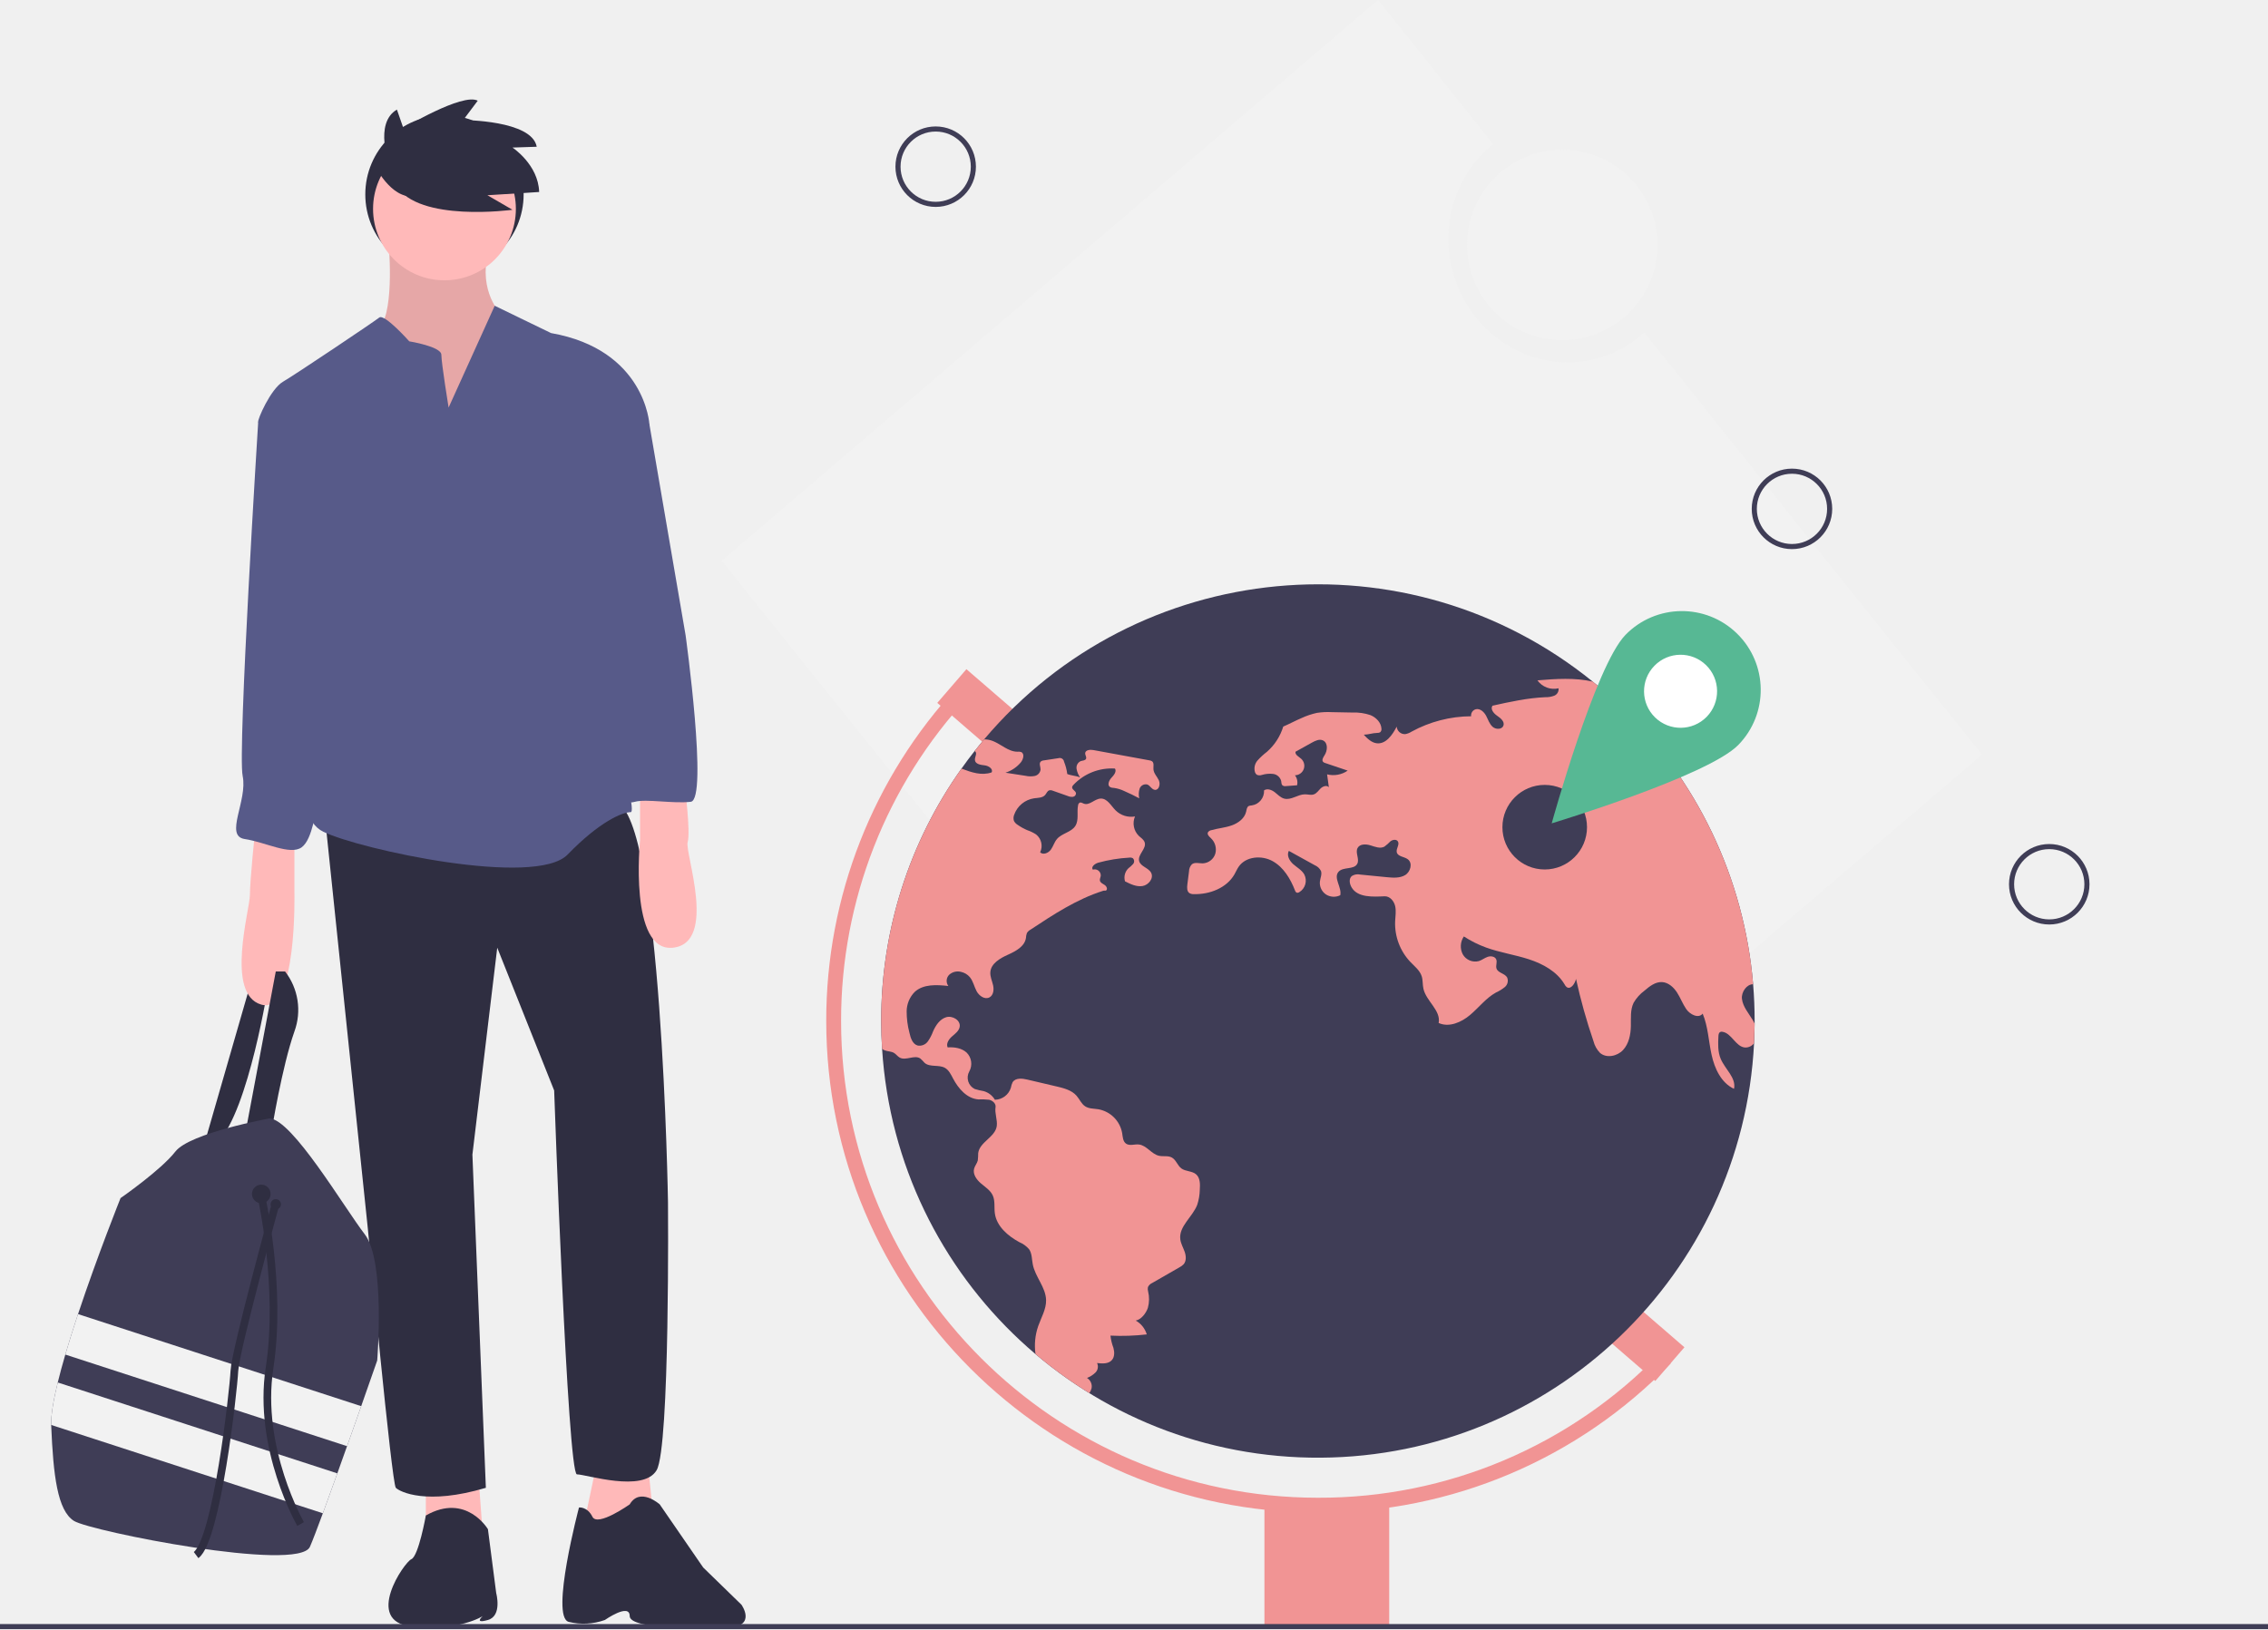
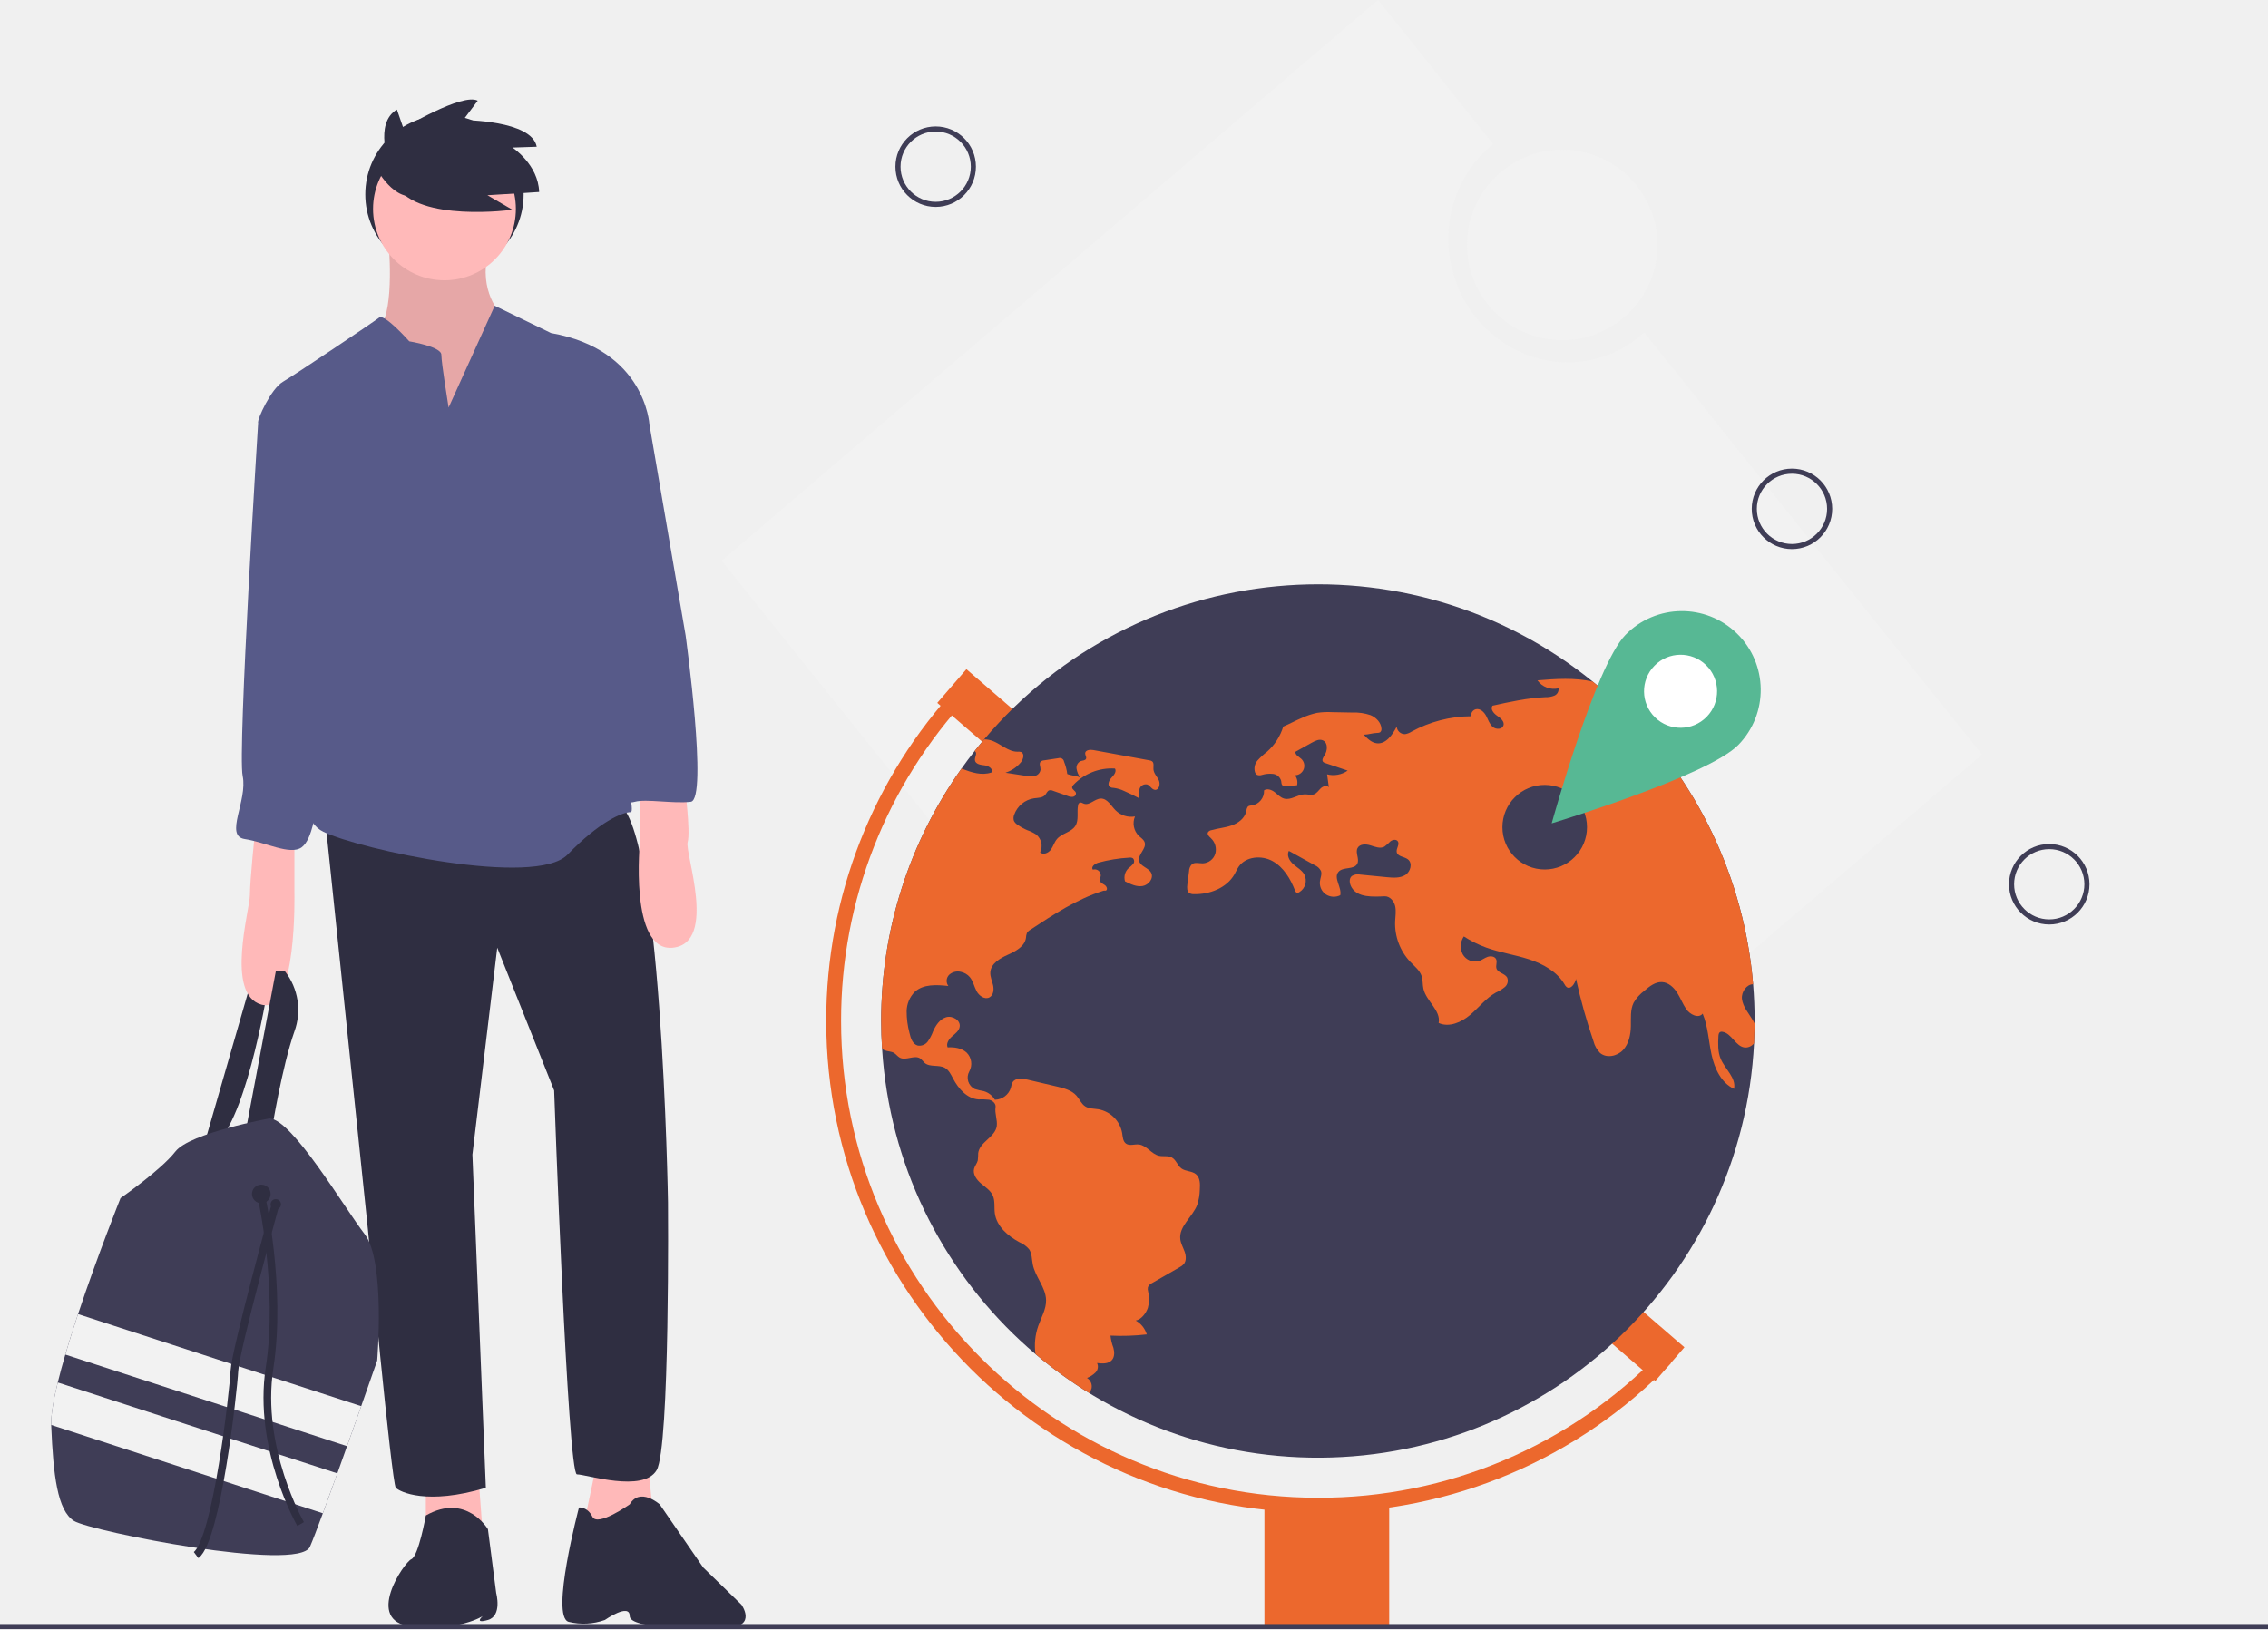
<svg xmlns="http://www.w3.org/2000/svg" id="b68b2dea-431f-4b15-9350-961d32a371b9" data-name="Layer 1" width="888" height="637.962" viewBox="0 0 888 637.962">
  <circle cx="174.023" cy="76.131" r="30.997" fill="#2f2e41" />
  <path d="M235.615,580.545l19.044-66.045,6.483,2.026s-7.699,49.433-19.854,61.993Z" transform="translate(-156 -131.237)" fill="#2f2e41" />
  <path d="M308.143,226.007s2.431,25.932-3.241,33.225,3.647,21.475,3.647,21.475l17.018,20.259,25.122-11.345,3.647-21.07-2.431-14.587s-8.509-8.509-4.862-23.906S308.143,226.007,308.143,226.007Z" transform="translate(-156 -131.237)" fill="#ffb9b9" />
  <path d="M308.143,226.007s2.431,25.932-3.241,33.225,3.647,21.475,3.647,21.475l17.018,20.259,25.122-11.345,3.647-21.07-2.431-14.587s-8.509-8.509-4.862-23.906S308.143,226.007,308.143,226.007Z" transform="translate(-156 -131.237)" opacity="0.1" />
  <polygon points="166.73 579.778 166.73 596.39 189.015 600.847 186.989 573.295 166.73 579.778" fill="#ffb9b9" />
  <polygon points="233.586 573.295 228.723 596.39 238.448 603.278 255.466 590.718 253.44 570.863 233.586 573.295" fill="#ffb9b9" />
  <path d="M347.041,730.058s-8.509-14.383-24.311-5.368c0,0-2.836,15.903-5.673,17.118s-18.639,24.311,0,26.337,27.958-4.052,27.958-4.052-3.647,3.138,2.026,1.517,3.241-10.535,3.241-10.535Z" transform="translate(-156 -131.237)" fill="#2f2e41" />
  <path d="M402.551,720.334s-12.561,8.914-14.587,4.862-5.267-3.647-5.267-3.647-11.345,42.768-4.052,44.794A24.584,24.584,0,0,0,392.827,765.611s9.724-6.81,9.724-1.543,27.147,4.888,38.493,4.483,5.267-8.914,5.267-8.914l-14.992-14.587-17.018-24.716S406.603,713.446,402.551,720.334Z" transform="translate(-156 -131.237)" fill="#2f2e41" />
  <path d="M283.022,449.264l17.018,163.29s9.319,99.676,10.94,101.297,12.156,6.888,35.251,0l-5.267-130.47,9.724-81.037,22.285,55.916s5.267,150.324,8.914,150.324,25.932,7.293,31.199-1.621,4.457-104.943,4.457-104.943-2.431-151.54-20.259-156.402S283.022,449.264,283.022,449.264Z" transform="translate(-156 -131.237)" fill="#2f2e41" />
  <circle cx="174.023" cy="81.804" r="27.958" fill="#ffb9b9" />
  <path d="M331.644,290.836s-2.836-17.423-2.836-20.665-12.561-5.267-12.561-5.267-9.724-10.94-11.75-9.319-32.82,22.285-37.682,25.122-10.13,14.992-9.724,15.802,25.527,53.485,25.527,53.485,10.94,32.415,3.241,49.433-17.423,50.648-3.241,57.536,83.063,21.88,95.624,8.914,21.475-16.613,24.716-16.613-13.371-56.321-9.724-61.588-1.621-38.087-1.621-38.087l18.639-52.269s-1.621-29.173-38.493-35.656L349.699,250.968Z" transform="translate(-156 -131.237)" fill="#575a89" />
  <path d="M255.874,456.558s-2.026,19.449-2.026,25.122-9.724,38.898,4.457,42.95,12.966-44.165,12.966-44.165V455.747Z" transform="translate(-156 -131.237)" fill="#ffb9b9" />
  <path d="M424.026,438.324s2.431,18.639,1.216,22.69,11.75,39.303-5.673,41.329-12.966-42.139-12.966-42.139v-21.88Z" transform="translate(-156 -131.237)" fill="#ffb9b9" />
  <path d="M252.227,574.062l11.75-62.399h3.647a24.543,24.543,0,0,1,3.647,23.501c-4.862,13.776-8.914,38.898-8.914,38.898Z" transform="translate(-156 -131.237)" fill="#2f2e41" />
  <path d="M263.167,291.647l-6.078,4.862s-8.104,128.849-6.078,138.574-7.293,23.501.81,24.716,17.828,6.483,22.285,3.241,5.267-14.992,6.888-17.828,4.457-36.467,4.457-36.467,8.509-33.63,3.241-58.752-10.13-50.648-10.13-50.648Z" transform="translate(-156 -131.237)" fill="#575a89" />
  <path d="M391.611,281.517,410.25,297.319l14.182,82.658s8.914,64.425,2.026,65.235-17.423-1.216-21.88,0-8.104-2.026-8.104-2.026-4.862-25.932-4.862-26.337S388.37,386.866,388.37,386.866l-4.052-33.225,6.078-36.467Z" transform="translate(-156 -131.237)" fill="#575a89" />
  <path d="M303.686,664.013s-2.634,7.565-6.264,17.865c-1.686,4.789-3.586,10.174-5.543,15.665-1.26,3.549-2.54,7.143-3.801,10.652-2.01,5.612-3.963,11.001-5.669,15.628-2.253,6.106-4.08,10.891-5.061,13.124-4.457,10.13-85.899-6.078-92.382-10.13s-8.104-17.828-8.914-37.277c-.004-.101-.008-.203-.008-.304-.105-3.926.895-9.773,2.569-16.633.835-3.428,1.84-7.107,2.958-10.928,1.499-5.126,3.201-10.498,4.98-15.847,7.642-22.974,16.649-45.429,16.649-45.429s15.802-10.94,21.475-18.233,36.872-12.966,36.872-12.966c8.914.405,29.173,34.846,37.277,45.381S303.686,664.013,303.686,664.013Z" transform="translate(-156 -131.237)" fill="#3f3d56" />
  <circle cx="102.305" cy="467.541" r="3.647" fill="#2f2e41" />
  <circle cx="107.978" cy="471.593" r="2.026" fill="#2f2e41" />
  <path d="M297.422,681.878c-1.686,4.789-3.586,10.174-5.543,15.665L181.571,661.675c1.499-5.126,3.201-10.498,4.98-15.847Z" transform="translate(-156 -131.237)" fill="#f2f2f2" />
  <path d="M288.078,708.194c-2.01,5.612-3.963,11.001-5.669,15.628L176.044,689.236c-.105-3.926.895-9.773,2.569-16.633Z" transform="translate(-156 -131.237)" fill="#f2f2f2" />
  <path d="M258.305,599.588s8.104,35.656,3.241,67.261,12.156,61.183,12.156,61.183" transform="translate(-156 -131.237)" fill="none" stroke="#2f2e41" stroke-miterlimit="10" stroke-width="3" />
  <path d="M263.978,602.425s-15.802,57.536-16.207,65.64-6.888,66.045-14.992,72.123" transform="translate(-156 -131.237)" fill="none" stroke="#2f2e41" stroke-miterlimit="10" stroke-width="3" />
  <path d="M308.559,195.98s-6.328-16.454,2.848-21.833l2.531,7.278s23.099-13.923,29.111-10.758l-5.696,7.594s26.896,0,28.794,10.442l-9.493.316s10.126,6.645,10.442,17.403l-20.251,1.266,9.809,5.696s-36.705,5.063-45.565-9.493Z" transform="translate(-156 -131.237)" fill="#2f2e41" />
  <path d="M303.078,196.631s7.293,14.587,17.018,10.94,0-17.018,0-17.018l-6.483-3.241Z" transform="translate(-156 -131.237)" fill="#2f2e41" />
  <path d="M932,426.751,799.75,261.487A44.403,44.403,0,0,1,778.361,272.287c-24.898,4.903-49.212-12.099-54.308-37.975a47.966,47.966,0,0,1,16.558-46.725L695.518,131.237,438.615,350.8l236.482,295.514Z" transform="translate(-156 -131.237)" fill="#f2f2f2" />
  <circle cx="611.674" cy="95.915" r="37.284" fill="#f2f2f2" />
-   <rect x="539.173" y="391.09" width="17.448" height="50.793" transform="translate(-281.462 427.517) rotate(-49.17044)" fill="#f19494" />
-   <rect x="784.052" y="628.189" width="17.448" height="45.023" transform="translate(-373.9078 693.8884) rotate(-49.17044)" fill="#f19494" />
+   <rect x="539.173" y="391.09" width="17.448" height="50.793" transform="translate(-281.462 427.517) rotate(-49.17044)" fill="#ec682d" />
+   <rect x="784.052" y="628.189" width="17.448" height="45.023" transform="translate(-373.9078 693.8884) rotate(-49.17044)" fill="#ec682d" />
  <path d="M843,531.047V532.071q-.035,3.856-.221,7.677a170.99,170.99,0,0,1-341.411,2.233q-.349-5.426-.349-10.934a170.143,170.143,0,0,1,31.441-98.837q2.46-3.49,5.118-6.851c1.221-1.559,2.478-3.083,3.746-4.595a171.023,171.023,0,0,1,238.293-22.613c2.059,1.663,4.083,3.385,6.06,5.141q2.373,2.111,4.664,4.316A170.528,170.528,0,0,1,842.407,516.67Q843,523.789,843,531.047Z" transform="translate(-156 -131.237)" fill="#3f3d56" />
-   <path d="M672.01,723.557c-106.15,0-192.51-86.36-192.51-192.51a191.88,191.88,0,0,1,51.366-130.915l4.263,3.956A186.079,186.079,0,0,0,485.316,531.047c0,102.943,83.75,186.694,186.694,186.694a185.217,185.217,0,0,0,134.026-56.725l4.176,4.048A190.987,190.987,0,0,1,672.01,723.557Z" transform="translate(-156 -131.237)" fill="#f19494" />
-   <rect x="495.072" y="588.249" width="48.854" height="48.854" fill="#f19494" />
-   <path d="M537.579,425.359a.951.951,0,0,1,.233.14c.919.756-.233,2.21-.093,3.408.163,1.535,2.21,1.873,3.757,2.024,1.547.163,3.501,1.407,2.768,2.78-3.885,1.338-7.817.023-11.783-1.501a170.144,170.144,0,0,0-31.441,98.837q0,5.514.349,10.934a4.42,4.42,0,0,0,1.059.57c1.163.442,2.513.361,3.583.989.849.5,1.419,1.384,2.268,1.849,2.431,1.326,5.804-1.221,8.073.361a20.857,20.857,0,0,1,1.663,1.698c2.094,1.815,5.537.593,7.956,1.954,1.559.872,2.361,2.617,3.199,4.199,2.082,3.955,5.455,7.84,9.91,8.154a26.688,26.688,0,0,1,4.211.14c1.373.314,2.722,1.512,2.501,2.896-.384,2.385.791,4.99.477,7.375-.57,4.362-6.747,6.27-7.27,10.632a26.264,26.264,0,0,1-.163,2.873c-.279,1.14-1.14,2.07-1.442,3.21-.582,2.152.965,4.304,2.652,5.746,1.698,1.454,3.722,2.71,4.653,4.734.977,2.152.5,4.653.814,6.991.698,5.106,5.106,8.887,9.643,11.33a10.068,10.068,0,0,1,3.769,2.745c1.163,1.687,1.047,3.908,1.442,5.921.954,4.92,5.095,8.98,5.211,13.993.081,3.571-1.896,6.805-3.082,10.166a23.462,23.462,0,0,0-1.059,10.981,171.809,171.809,0,0,0,21.089,15.296,6.144,6.144,0,0,0,.872-1.954,3.865,3.865,0,0,0-1.803-4.001,9.562,9.562,0,0,0,3.338-2.14,3.275,3.275,0,0,0,.605-3.699c2.047.256,4.478.384,5.828-1.186,1.082-1.256,1.012-3.141.582-4.734a19.525,19.525,0,0,1-1.163-4.816,86.623,86.623,0,0,0,14.214-.477,9.227,9.227,0,0,0-4.327-5.421c2.14-.361,4.083-2.92,4.757-4.979a12.681,12.681,0,0,0,.093-6.433,3.422,3.422,0,0,1-.07-1.675,3.296,3.296,0,0,1,1.698-1.64q5.304-3.053,10.608-6.095a6.396,6.396,0,0,0,1.698-1.245c1.105-1.314.942-3.28.372-4.897s-1.477-3.141-1.698-4.839c-.651-5.083,4.792-8.736,6.63-13.528a20.318,20.318,0,0,0,1-5.921c.151-2.164.163-4.664-1.489-6.049-1.594-1.338-4.071-1.035-5.735-2.28-1.524-1.14-2.047-3.338-3.711-4.257-1.512-.838-3.397-.302-5.083-.698-2.955-.686-4.816-4.094-7.84-4.409-1.698-.186-3.629.651-5.025-.337-1.233-.884-1.28-2.64-1.512-4.129a11.535,11.535,0,0,0-9.306-9.329c-1.756-.279-3.664-.174-5.165-1.14-1.512-.977-2.198-2.803-3.397-4.164-1.908-2.175-4.932-2.955-7.759-3.618q-5.758-1.343-11.504-2.699c-2.036-.489-4.664-.744-5.769,1.047a7.869,7.869,0,0,0-.675,2.152,6.673,6.673,0,0,1-6.258,4.699,7.394,7.394,0,0,0-4.35-3.373,27.448,27.448,0,0,1-3.536-.838,4.954,4.954,0,0,1-2.14-6.875,6.172,6.172,0,0,0-1.059-7.41c-1.954-1.756-4.781-2.187-7.41-2.012-.686-1.501.465-3.187,1.698-4.281,1.245-1.082,2.745-2.152,3.013-3.78.43-2.559-2.838-4.502-5.316-3.746-2.478.768-4.06,3.176-5.106,5.548a16.734,16.734,0,0,1-2.059,3.943,4.042,4.042,0,0,1-3.908,1.605c-2.047-.523-2.827-2.955-3.28-5.002a32.614,32.614,0,0,1-1.093-8.387,10.948,10.948,0,0,1,3.164-7.631c3.385-3.117,8.596-2.815,13.167-2.315a3.354,3.354,0,0,1,.349-4.42,5.026,5.026,0,0,1,4.56-1.117,6.256,6.256,0,0,1,3.524,2.105c1.303,1.582,1.675,3.734,2.652,5.525.989,1.803,3.199,3.338,5.002,2.373,1.57-.838,1.815-3.001,1.431-4.734-.395-1.722-1.221-3.408-1.082-5.176.268-3.362,3.769-5.397,6.851-6.781s6.607-3.257,7.096-6.607a6.174,6.174,0,0,1,.372-1.908,3.729,3.729,0,0,1,1.384-1.303c8.992-5.944,18.146-11.969,28.429-15.215.535-.174.593.012,1.14-.116.768-.442.256-1.663-.477-2.152s-1.71-.872-1.896-1.733c-.128-.628.244-1.256.337-1.896a2.367,2.367,0,0,0-3.106-2.396c-.826-1.093.803-2.361,2.129-2.734a58.139,58.139,0,0,1,12.155-1.977,2.164,2.164,0,0,1,1.384.233,1.645,1.645,0,0,1,.105,2.257,12.74,12.74,0,0,1-1.849,1.687,5.081,5.081,0,0,0-1.326,5.106c2.152,1.093,4.478,2.222,6.863,1.838,2.373-.384,4.478-3.059,3.362-5.188-1.035-1.989-4.164-2.443-4.699-4.618-.628-2.547,2.978-4.816,2.164-7.305-.349-1.093-1.442-1.745-2.28-2.524a6.882,6.882,0,0,1-1.501-7.607,8.668,8.668,0,0,1-7.584-2.373c-1.815-1.826-3.257-4.723-5.839-4.63-2.361.07-4.397,2.827-6.607,1.989-.547-.209-1.117-.628-1.64-.384a1.356,1.356,0,0,0-.617,1.012c-.558,2.687.407,5.746-1.059,8.073-1.594,2.524-5.281,2.873-7.212,5.153-1.047,1.233-1.454,2.896-2.419,4.199s-3.001,2.14-4.164,1a5.732,5.732,0,0,0-1.559-6.979,14.989,14.989,0,0,0-3.443-1.675,20.434,20.434,0,0,1-3.85-2.14,3.815,3.815,0,0,1-1.407-1.512,3.477,3.477,0,0,1,.093-2.396,9.794,9.794,0,0,1,7.782-6.444c1.535-.209,3.327-.14,4.35-1.314.535-.617.814-1.559,1.605-1.803a2.34,2.34,0,0,1,1.477.174c1.919.675,3.827,1.349,5.746,2.024a3.936,3.936,0,0,0,2.047.337,1.377,1.377,0,0,0,1.198-1.454c-.186-.954-1.652-1.407-1.512-2.373a1.509,1.509,0,0,1,.477-.814,20.554,20.554,0,0,1,16.296-6.433c.721,1.198-.419,2.606-1.384,3.618-.954,1.024-1.722,2.838-.558,3.618a3.064,3.064,0,0,0,1.524.349,13.291,13.291,0,0,1,4.071,1.233c1.989.861,3.943,1.815,5.851,2.838a7.376,7.376,0,0,1,.14-3.769,2.559,2.559,0,0,1,3.024-1.64c1.14.442,1.722,1.954,2.943,2.094,1.617.186,2.257-2.21,1.582-3.699s-2.024-2.722-2.129-4.362c-.081-1.093.337-2.454-.535-3.117a2.314,2.314,0,0,0-1.035-.372q-10.957-2.007-21.926-4.025c-1.303-.244-3.176-.058-3.234,1.256-.035.744.628,1.477.337,2.152-.314.721-1.338.663-2.082.919a2.827,2.827,0,0,0-1.628,2.989,8.149,8.149,0,0,0,1.373,3.362c-1.431-.593-3.583-.698-5.013-1.303a19.296,19.296,0,0,0-1.256-4.827,1.704,1.704,0,0,0-2.222-1.373c-1.884.291-3.769.57-5.653.861a2.187,2.187,0,0,0-1.291.5c-.733.779-.012,2.024-.035,3.094a2.9,2.9,0,0,1-2.245,2.501,8.462,8.462,0,0,1-3.583-.047c-2.64-.407-5.269-.814-7.91-1.221a12.957,12.957,0,0,0,5.979-4.001c1.047-1.233,1.605-3.536.093-4.118a3.609,3.609,0,0,0-1.373-.105c-3.583.023-6.409-2.966-9.759-4.234a9.593,9.593,0,0,0-3.292-.605Z" transform="translate(-156 -131.237)" fill="#f19494" />
-   <path d="M842.779,539.748a4.2,4.2,0,0,1-3.559,1.687c-3.641-.314-5.176-5.56-8.782-6.153a1.405,1.405,0,0,0-.954.093c-.535.291-.628,1.012-.663,1.617-.151,3.001-.279,6.118.896,8.887,1.71,4.048,6.142,7.444,5.211,11.737-5.002-2.315-7.607-7.933-8.782-13.319-1.186-5.386-1.373-11.039-3.49-16.134-1.617,2.059-4.99.361-6.456-1.803-1.396-2.047-2.257-4.42-3.606-6.502-1.349-2.07-3.42-3.932-5.886-4.048-2.594-.116-4.851,1.663-6.828,3.35a15.802,15.802,0,0,0-4.246,4.723c-1.384,2.792-1.024,6.072-1.093,9.178-.07,3.35-.779,6.898-3.071,9.364-2.292,2.454-6.514,3.315-9.038,1.093a10.196,10.196,0,0,1-2.524-4.548,221.318,221.318,0,0,1-6.84-24.404c-.419,1.884-2.082,4.315-3.664,3.21a3.267,3.267,0,0,1-.838-1.093c-2.955-4.99-8.41-7.991-13.935-9.794-5.514-1.791-11.318-2.629-16.773-4.606a42.885,42.885,0,0,1-8.712-4.339,6.86,6.86,0,0,0-.419,7.002,5.609,5.609,0,0,0,6.305,2.64c1.21-.395,2.233-1.233,3.431-1.652,1.198-.407,2.815-.209,3.338.954.512,1.105-.256,2.443.128,3.606.57,1.756,3.234,1.896,4.164,3.501a3.241,3.241,0,0,1-.872,3.746,15.676,15.676,0,0,1-3.513,2.164c-3.908,2.175-6.688,5.886-10.108,8.771-3.42,2.896-8.247,5.002-12.318,3.152.965-4.92-4.885-8.526-5.967-13.423-.361-1.617-.174-3.327-.675-4.897-.733-2.28-2.757-3.839-4.409-5.56a21.855,21.855,0,0,1-5.99-15.878c.093-2.024.465-4.083,0-6.06-.454-1.966-2.094-3.873-4.118-3.792-4.618.209-10.446.558-12.865-3.385-.872-1.407-1.245-3.466.012-4.548a4.392,4.392,0,0,1,3.338-.57c3.478.337,6.944.686,10.422,1.024,2.431.233,5.06.43,7.154-.838s3.001-4.653,1.059-6.153c-1.407-1.093-3.943-1.035-4.362-2.768-.337-1.454,1.268-3.094.395-4.315-.617-.861-2.012-.628-2.861.023a18.694,18.694,0,0,1-2.408,2.105c-1.663.861-3.641.035-5.432-.523s-4.188-.605-5.048,1.059c-.977,1.849.849,4.292-.105,6.153-1.28,2.454-5.583,1.059-7.375,3.176-2.047,2.419,1.396,6.049.71,9.143a5.7,5.7,0,0,1-5.618-.314,5.439,5.439,0,0,1-2.35-5.072c.163-1.396.896-2.827.407-4.141a4.834,4.834,0,0,0-2.454-2.245q-5.06-2.809-10.12-5.595c-.942,1.745.244,3.897,1.733,5.211,1.477,1.303,3.338,2.292,4.315,4.013a5.274,5.274,0,0,1-1.977,6.956,1.227,1.227,0,0,1-1.012.174,1.402,1.402,0,0,1-.651-.872c-1.78-4.571-4.467-9.073-8.747-11.458-4.292-2.396-10.446-1.896-13.26,2.117-.663.954-1.117,2.047-1.698,3.059-3.082,5.362-9.713,7.898-15.901,7.735a3.064,3.064,0,0,1-1.733-.407c-1-.686-.954-2.152-.803-3.362.221-1.71.43-3.408.651-5.118a4.099,4.099,0,0,1,1.128-2.803c1.152-.907,2.803-.337,4.269-.361a5.377,5.377,0,0,0,4.897-3.78,6.077,6.077,0,0,0-1.698-6.049c-.663-.628-1.559-1.419-1.21-2.268a1.885,1.885,0,0,1,1.314-.884c2.617-.756,5.397-.954,7.968-1.861,2.582-.896,5.083-2.734,5.7-5.397.186-.814.268-1.803,1-2.21a3.24,3.24,0,0,1,1.163-.233,5.661,5.661,0,0,0,4.851-5.897c1.233-.861,2.966-.221,4.164.698,1.186.919,2.245,2.129,3.699,2.524,2.71.744,5.327-1.663,8.142-1.675,1.186,0,2.408.419,3.513.012,1.128-.407,1.803-1.524,2.664-2.35.872-.838,2.385-1.338,3.187-.442-.233-1.687-.454-3.362-.686-5.037a9.901,9.901,0,0,0,8.061-1.466c-2.931-.989-5.851-1.977-8.782-2.966a1.895,1.895,0,0,1-.826-.442c-.64-.686,0-1.756.512-2.536,1.245-1.873,1.454-4.955-.593-5.886-1.396-.64-2.989.128-4.327.872-2.14,1.186-4.281,2.385-6.421,3.571-.198,1.221,1.291,1.919,2.21,2.734a3.706,3.706,0,0,1-2.419,6.479,4.643,4.643,0,0,1,.826,3.92c-1.431.105-2.873.209-4.315.314a1.853,1.853,0,0,1-1.396-.279c-.465-.407-.395-1.128-.512-1.733a3.744,3.744,0,0,0-3.164-2.757,10.922,10.922,0,0,0-4.409.407,2.686,2.686,0,0,1-1.908-.047,1.903,1.903,0,0,1-.744-.954,4.864,4.864,0,0,1,.977-4.676,26.767,26.767,0,0,1,3.676-3.385,21.428,21.428,0,0,0,6.386-9.887c2.373-1,4.827-2.35,7.212-3.35a28.809,28.809,0,0,1,5.99-2.012,28.309,28.309,0,0,1,5.874-.279c2.675.047,5.362.093,8.038.151a19.344,19.344,0,0,1,7.037,1.012c2.198.907,4.141,2.873,4.292,5.246a1.611,1.611,0,0,1-.523,1.477,1.885,1.885,0,0,1-1.012.233c-2.222.07-3.164.628-5.386.71,1.407,1.501,2.989,3.082,5.037,3.35,3.606.465,6.2-3.269,7.863-6.514a3.174,3.174,0,0,0,3.315,2.943,6.685,6.685,0,0,0,2.501-.977,49.195,49.195,0,0,1,23.322-6.025,2.511,2.511,0,0,1,1.919-2.768c1.663-.326,3.152,1.105,3.955,2.594.791,1.489,1.291,3.21,2.571,4.327,1.268,1.117,3.722,1.059,4.222-.547.489-1.547-1.128-2.873-2.466-3.792-1.349-.907-2.757-2.594-1.849-3.943,6.84-1.524,13.737-3.036,20.751-3.338a8.831,8.831,0,0,0,3.49-.605,2.712,2.712,0,0,0,1.628-2.873,7.931,7.931,0,0,1-8.259-3.117c7.2-.593,14.738-1.117,21.659.5l6.06,5.141c-1.152,1.198-2.687,2.326-1.849,3.525a2.579,2.579,0,0,0,2.129.733c1.466.023,2.931.058,4.385.058a170.528,170.528,0,0,1,52.065,109.062c-2.443-.093-4.688,3.001-4.374,5.7.372,3.129,2.629,5.642,4.246,8.34A12.709,12.709,0,0,1,843,532.071Z" transform="translate(-156 -131.237)" fill="#f19494" />
+   <path d="M672.01,723.557c-106.15,0-192.51-86.36-192.51-192.51a191.88,191.88,0,0,1,51.366-130.915l4.263,3.956A186.079,186.079,0,0,0,485.316,531.047c0,102.943,83.75,186.694,186.694,186.694a185.217,185.217,0,0,0,134.026-56.725l4.176,4.048A190.987,190.987,0,0,1,672.01,723.557Z" transform="translate(-156 -131.237)" fill="#ec682d" />
+   <rect x="495.072" y="588.249" width="48.854" height="48.854" fill="#ec682d" />
+   <path d="M537.579,425.359a.951.951,0,0,1,.233.14c.919.756-.233,2.21-.093,3.408.163,1.535,2.21,1.873,3.757,2.024,1.547.163,3.501,1.407,2.768,2.78-3.885,1.338-7.817.023-11.783-1.501a170.144,170.144,0,0,0-31.441,98.837q0,5.514.349,10.934a4.42,4.42,0,0,0,1.059.57c1.163.442,2.513.361,3.583.989.849.5,1.419,1.384,2.268,1.849,2.431,1.326,5.804-1.221,8.073.361a20.857,20.857,0,0,1,1.663,1.698c2.094,1.815,5.537.593,7.956,1.954,1.559.872,2.361,2.617,3.199,4.199,2.082,3.955,5.455,7.84,9.91,8.154a26.688,26.688,0,0,1,4.211.14c1.373.314,2.722,1.512,2.501,2.896-.384,2.385.791,4.99.477,7.375-.57,4.362-6.747,6.27-7.27,10.632a26.264,26.264,0,0,1-.163,2.873c-.279,1.14-1.14,2.07-1.442,3.21-.582,2.152.965,4.304,2.652,5.746,1.698,1.454,3.722,2.71,4.653,4.734.977,2.152.5,4.653.814,6.991.698,5.106,5.106,8.887,9.643,11.33a10.068,10.068,0,0,1,3.769,2.745c1.163,1.687,1.047,3.908,1.442,5.921.954,4.92,5.095,8.98,5.211,13.993.081,3.571-1.896,6.805-3.082,10.166a23.462,23.462,0,0,0-1.059,10.981,171.809,171.809,0,0,0,21.089,15.296,6.144,6.144,0,0,0,.872-1.954,3.865,3.865,0,0,0-1.803-4.001,9.562,9.562,0,0,0,3.338-2.14,3.275,3.275,0,0,0,.605-3.699c2.047.256,4.478.384,5.828-1.186,1.082-1.256,1.012-3.141.582-4.734a19.525,19.525,0,0,1-1.163-4.816,86.623,86.623,0,0,0,14.214-.477,9.227,9.227,0,0,0-4.327-5.421c2.14-.361,4.083-2.92,4.757-4.979a12.681,12.681,0,0,0,.093-6.433,3.422,3.422,0,0,1-.07-1.675,3.296,3.296,0,0,1,1.698-1.64q5.304-3.053,10.608-6.095a6.396,6.396,0,0,0,1.698-1.245c1.105-1.314.942-3.28.372-4.897s-1.477-3.141-1.698-4.839c-.651-5.083,4.792-8.736,6.63-13.528a20.318,20.318,0,0,0,1-5.921c.151-2.164.163-4.664-1.489-6.049-1.594-1.338-4.071-1.035-5.735-2.28-1.524-1.14-2.047-3.338-3.711-4.257-1.512-.838-3.397-.302-5.083-.698-2.955-.686-4.816-4.094-7.84-4.409-1.698-.186-3.629.651-5.025-.337-1.233-.884-1.28-2.64-1.512-4.129a11.535,11.535,0,0,0-9.306-9.329c-1.756-.279-3.664-.174-5.165-1.14-1.512-.977-2.198-2.803-3.397-4.164-1.908-2.175-4.932-2.955-7.759-3.618q-5.758-1.343-11.504-2.699c-2.036-.489-4.664-.744-5.769,1.047a7.869,7.869,0,0,0-.675,2.152,6.673,6.673,0,0,1-6.258,4.699,7.394,7.394,0,0,0-4.35-3.373,27.448,27.448,0,0,1-3.536-.838,4.954,4.954,0,0,1-2.14-6.875,6.172,6.172,0,0,0-1.059-7.41c-1.954-1.756-4.781-2.187-7.41-2.012-.686-1.501.465-3.187,1.698-4.281,1.245-1.082,2.745-2.152,3.013-3.78.43-2.559-2.838-4.502-5.316-3.746-2.478.768-4.06,3.176-5.106,5.548a16.734,16.734,0,0,1-2.059,3.943,4.042,4.042,0,0,1-3.908,1.605c-2.047-.523-2.827-2.955-3.28-5.002a32.614,32.614,0,0,1-1.093-8.387,10.948,10.948,0,0,1,3.164-7.631c3.385-3.117,8.596-2.815,13.167-2.315a3.354,3.354,0,0,1,.349-4.42,5.026,5.026,0,0,1,4.56-1.117,6.256,6.256,0,0,1,3.524,2.105c1.303,1.582,1.675,3.734,2.652,5.525.989,1.803,3.199,3.338,5.002,2.373,1.57-.838,1.815-3.001,1.431-4.734-.395-1.722-1.221-3.408-1.082-5.176.268-3.362,3.769-5.397,6.851-6.781s6.607-3.257,7.096-6.607a6.174,6.174,0,0,1,.372-1.908,3.729,3.729,0,0,1,1.384-1.303c8.992-5.944,18.146-11.969,28.429-15.215.535-.174.593.012,1.14-.116.768-.442.256-1.663-.477-2.152s-1.71-.872-1.896-1.733c-.128-.628.244-1.256.337-1.896a2.367,2.367,0,0,0-3.106-2.396c-.826-1.093.803-2.361,2.129-2.734a58.139,58.139,0,0,1,12.155-1.977,2.164,2.164,0,0,1,1.384.233,1.645,1.645,0,0,1,.105,2.257,12.74,12.74,0,0,1-1.849,1.687,5.081,5.081,0,0,0-1.326,5.106c2.152,1.093,4.478,2.222,6.863,1.838,2.373-.384,4.478-3.059,3.362-5.188-1.035-1.989-4.164-2.443-4.699-4.618-.628-2.547,2.978-4.816,2.164-7.305-.349-1.093-1.442-1.745-2.28-2.524a6.882,6.882,0,0,1-1.501-7.607,8.668,8.668,0,0,1-7.584-2.373c-1.815-1.826-3.257-4.723-5.839-4.63-2.361.07-4.397,2.827-6.607,1.989-.547-.209-1.117-.628-1.64-.384a1.356,1.356,0,0,0-.617,1.012c-.558,2.687.407,5.746-1.059,8.073-1.594,2.524-5.281,2.873-7.212,5.153-1.047,1.233-1.454,2.896-2.419,4.199s-3.001,2.14-4.164,1a5.732,5.732,0,0,0-1.559-6.979,14.989,14.989,0,0,0-3.443-1.675,20.434,20.434,0,0,1-3.85-2.14,3.815,3.815,0,0,1-1.407-1.512,3.477,3.477,0,0,1,.093-2.396,9.794,9.794,0,0,1,7.782-6.444c1.535-.209,3.327-.14,4.35-1.314.535-.617.814-1.559,1.605-1.803a2.34,2.34,0,0,1,1.477.174c1.919.675,3.827,1.349,5.746,2.024a3.936,3.936,0,0,0,2.047.337,1.377,1.377,0,0,0,1.198-1.454c-.186-.954-1.652-1.407-1.512-2.373a1.509,1.509,0,0,1,.477-.814,20.554,20.554,0,0,1,16.296-6.433c.721,1.198-.419,2.606-1.384,3.618-.954,1.024-1.722,2.838-.558,3.618a3.064,3.064,0,0,0,1.524.349,13.291,13.291,0,0,1,4.071,1.233c1.989.861,3.943,1.815,5.851,2.838a7.376,7.376,0,0,1,.14-3.769,2.559,2.559,0,0,1,3.024-1.64c1.14.442,1.722,1.954,2.943,2.094,1.617.186,2.257-2.21,1.582-3.699s-2.024-2.722-2.129-4.362c-.081-1.093.337-2.454-.535-3.117a2.314,2.314,0,0,0-1.035-.372q-10.957-2.007-21.926-4.025c-1.303-.244-3.176-.058-3.234,1.256-.035.744.628,1.477.337,2.152-.314.721-1.338.663-2.082.919a2.827,2.827,0,0,0-1.628,2.989,8.149,8.149,0,0,0,1.373,3.362c-1.431-.593-3.583-.698-5.013-1.303a19.296,19.296,0,0,0-1.256-4.827,1.704,1.704,0,0,0-2.222-1.373c-1.884.291-3.769.57-5.653.861a2.187,2.187,0,0,0-1.291.5c-.733.779-.012,2.024-.035,3.094a2.9,2.9,0,0,1-2.245,2.501,8.462,8.462,0,0,1-3.583-.047c-2.64-.407-5.269-.814-7.91-1.221a12.957,12.957,0,0,0,5.979-4.001c1.047-1.233,1.605-3.536.093-4.118a3.609,3.609,0,0,0-1.373-.105c-3.583.023-6.409-2.966-9.759-4.234a9.593,9.593,0,0,0-3.292-.605Z" transform="translate(-156 -131.237)" fill="#ec682d" />
+   <path d="M842.779,539.748a4.2,4.2,0,0,1-3.559,1.687c-3.641-.314-5.176-5.56-8.782-6.153a1.405,1.405,0,0,0-.954.093c-.535.291-.628,1.012-.663,1.617-.151,3.001-.279,6.118.896,8.887,1.71,4.048,6.142,7.444,5.211,11.737-5.002-2.315-7.607-7.933-8.782-13.319-1.186-5.386-1.373-11.039-3.49-16.134-1.617,2.059-4.99.361-6.456-1.803-1.396-2.047-2.257-4.42-3.606-6.502-1.349-2.07-3.42-3.932-5.886-4.048-2.594-.116-4.851,1.663-6.828,3.35a15.802,15.802,0,0,0-4.246,4.723c-1.384,2.792-1.024,6.072-1.093,9.178-.07,3.35-.779,6.898-3.071,9.364-2.292,2.454-6.514,3.315-9.038,1.093a10.196,10.196,0,0,1-2.524-4.548,221.318,221.318,0,0,1-6.84-24.404c-.419,1.884-2.082,4.315-3.664,3.21a3.267,3.267,0,0,1-.838-1.093c-2.955-4.99-8.41-7.991-13.935-9.794-5.514-1.791-11.318-2.629-16.773-4.606a42.885,42.885,0,0,1-8.712-4.339,6.86,6.86,0,0,0-.419,7.002,5.609,5.609,0,0,0,6.305,2.64c1.21-.395,2.233-1.233,3.431-1.652,1.198-.407,2.815-.209,3.338.954.512,1.105-.256,2.443.128,3.606.57,1.756,3.234,1.896,4.164,3.501a3.241,3.241,0,0,1-.872,3.746,15.676,15.676,0,0,1-3.513,2.164c-3.908,2.175-6.688,5.886-10.108,8.771-3.42,2.896-8.247,5.002-12.318,3.152.965-4.92-4.885-8.526-5.967-13.423-.361-1.617-.174-3.327-.675-4.897-.733-2.28-2.757-3.839-4.409-5.56a21.855,21.855,0,0,1-5.99-15.878c.093-2.024.465-4.083,0-6.06-.454-1.966-2.094-3.873-4.118-3.792-4.618.209-10.446.558-12.865-3.385-.872-1.407-1.245-3.466.012-4.548a4.392,4.392,0,0,1,3.338-.57c3.478.337,6.944.686,10.422,1.024,2.431.233,5.06.43,7.154-.838s3.001-4.653,1.059-6.153c-1.407-1.093-3.943-1.035-4.362-2.768-.337-1.454,1.268-3.094.395-4.315-.617-.861-2.012-.628-2.861.023a18.694,18.694,0,0,1-2.408,2.105c-1.663.861-3.641.035-5.432-.523s-4.188-.605-5.048,1.059c-.977,1.849.849,4.292-.105,6.153-1.28,2.454-5.583,1.059-7.375,3.176-2.047,2.419,1.396,6.049.71,9.143a5.7,5.7,0,0,1-5.618-.314,5.439,5.439,0,0,1-2.35-5.072c.163-1.396.896-2.827.407-4.141a4.834,4.834,0,0,0-2.454-2.245q-5.06-2.809-10.12-5.595c-.942,1.745.244,3.897,1.733,5.211,1.477,1.303,3.338,2.292,4.315,4.013a5.274,5.274,0,0,1-1.977,6.956,1.227,1.227,0,0,1-1.012.174,1.402,1.402,0,0,1-.651-.872c-1.78-4.571-4.467-9.073-8.747-11.458-4.292-2.396-10.446-1.896-13.26,2.117-.663.954-1.117,2.047-1.698,3.059-3.082,5.362-9.713,7.898-15.901,7.735a3.064,3.064,0,0,1-1.733-.407c-1-.686-.954-2.152-.803-3.362.221-1.71.43-3.408.651-5.118a4.099,4.099,0,0,1,1.128-2.803c1.152-.907,2.803-.337,4.269-.361a5.377,5.377,0,0,0,4.897-3.78,6.077,6.077,0,0,0-1.698-6.049c-.663-.628-1.559-1.419-1.21-2.268a1.885,1.885,0,0,1,1.314-.884c2.617-.756,5.397-.954,7.968-1.861,2.582-.896,5.083-2.734,5.7-5.397.186-.814.268-1.803,1-2.21a3.24,3.24,0,0,1,1.163-.233,5.661,5.661,0,0,0,4.851-5.897c1.233-.861,2.966-.221,4.164.698,1.186.919,2.245,2.129,3.699,2.524,2.71.744,5.327-1.663,8.142-1.675,1.186,0,2.408.419,3.513.012,1.128-.407,1.803-1.524,2.664-2.35.872-.838,2.385-1.338,3.187-.442-.233-1.687-.454-3.362-.686-5.037a9.901,9.901,0,0,0,8.061-1.466c-2.931-.989-5.851-1.977-8.782-2.966a1.895,1.895,0,0,1-.826-.442c-.64-.686,0-1.756.512-2.536,1.245-1.873,1.454-4.955-.593-5.886-1.396-.64-2.989.128-4.327.872-2.14,1.186-4.281,2.385-6.421,3.571-.198,1.221,1.291,1.919,2.21,2.734a3.706,3.706,0,0,1-2.419,6.479,4.643,4.643,0,0,1,.826,3.92c-1.431.105-2.873.209-4.315.314a1.853,1.853,0,0,1-1.396-.279c-.465-.407-.395-1.128-.512-1.733a3.744,3.744,0,0,0-3.164-2.757,10.922,10.922,0,0,0-4.409.407,2.686,2.686,0,0,1-1.908-.047,1.903,1.903,0,0,1-.744-.954,4.864,4.864,0,0,1,.977-4.676,26.767,26.767,0,0,1,3.676-3.385,21.428,21.428,0,0,0,6.386-9.887c2.373-1,4.827-2.35,7.212-3.35a28.809,28.809,0,0,1,5.99-2.012,28.309,28.309,0,0,1,5.874-.279c2.675.047,5.362.093,8.038.151a19.344,19.344,0,0,1,7.037,1.012c2.198.907,4.141,2.873,4.292,5.246a1.611,1.611,0,0,1-.523,1.477,1.885,1.885,0,0,1-1.012.233c-2.222.07-3.164.628-5.386.71,1.407,1.501,2.989,3.082,5.037,3.35,3.606.465,6.2-3.269,7.863-6.514a3.174,3.174,0,0,0,3.315,2.943,6.685,6.685,0,0,0,2.501-.977,49.195,49.195,0,0,1,23.322-6.025,2.511,2.511,0,0,1,1.919-2.768c1.663-.326,3.152,1.105,3.955,2.594.791,1.489,1.291,3.21,2.571,4.327,1.268,1.117,3.722,1.059,4.222-.547.489-1.547-1.128-2.873-2.466-3.792-1.349-.907-2.757-2.594-1.849-3.943,6.84-1.524,13.737-3.036,20.751-3.338a8.831,8.831,0,0,0,3.49-.605,2.712,2.712,0,0,0,1.628-2.873,7.931,7.931,0,0,1-8.259-3.117c7.2-.593,14.738-1.117,21.659.5l6.06,5.141c-1.152,1.198-2.687,2.326-1.849,3.525a2.579,2.579,0,0,0,2.129.733c1.466.023,2.931.058,4.385.058a170.528,170.528,0,0,1,52.065,109.062c-2.443-.093-4.688,3.001-4.374,5.7.372,3.129,2.629,5.642,4.246,8.34A12.709,12.709,0,0,1,843,532.071Z" transform="translate(-156 -131.237)" fill="#ec682d" />
  <line y1="636.962" x2="888" y2="636.962" fill="none" stroke="#3f3d56" stroke-miterlimit="10" stroke-width="2" />
  <circle cx="366.352" cy="65.27" r="14.756" fill="none" stroke="#3f3d56" stroke-miterlimit="10" stroke-width="2" />
  <circle cx="802.352" cy="346.27" r="14.756" fill="none" stroke="#3f3d56" stroke-miterlimit="10" stroke-width="2" />
  <circle cx="701.619" cy="199.27" r="14.756" fill="none" stroke="#3f3d56" stroke-miterlimit="10" stroke-width="2" />
  <circle cx="604.808" cy="323.921" r="16.559" fill="#3f3d56" />
  <circle cx="657.999" cy="270.697" r="21.828" fill="#fff" />
  <path d="M836.074,379.306a30.86,30.86,0,0,0-43.639.54c-11.901,12.2-28.893,73.811-28.893,73.811s61.171-18.512,73.073-30.712A30.86,30.86,0,0,0,836.074,379.306Zm-32.061,32.865a14.301,14.301,0,1,1,20.223-.25A14.301,14.301,0,0,1,804.013,412.171Z" transform="translate(-156 -131.237)" fill="#57b894" />
</svg>
